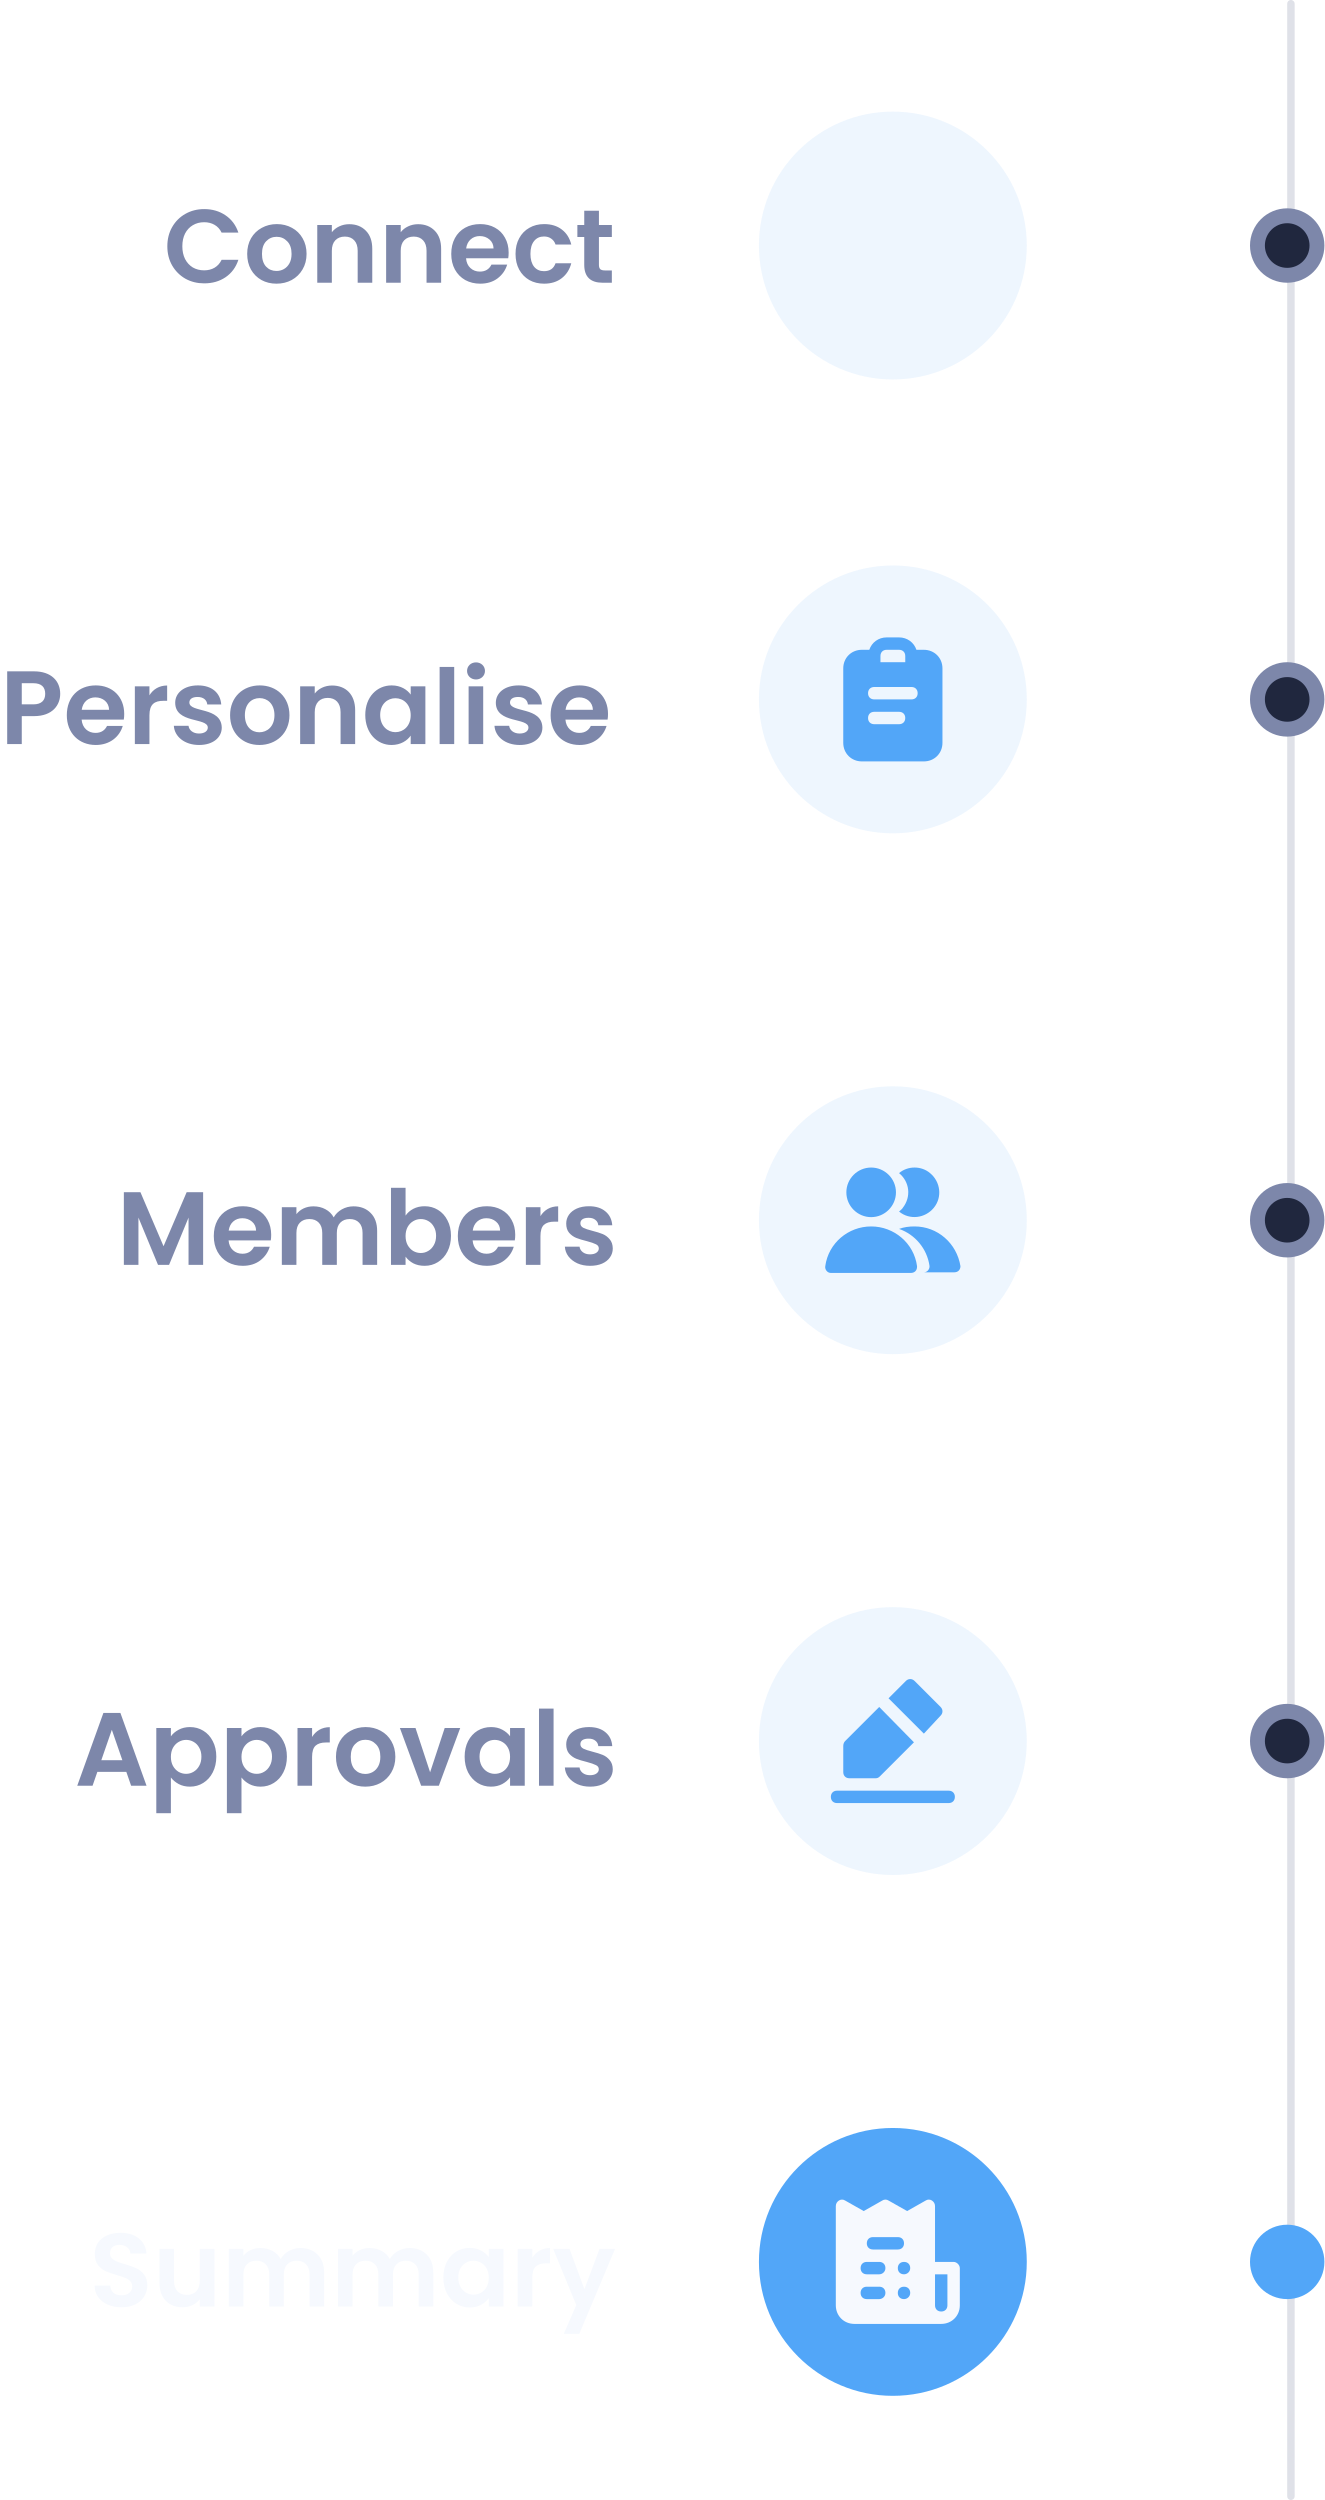
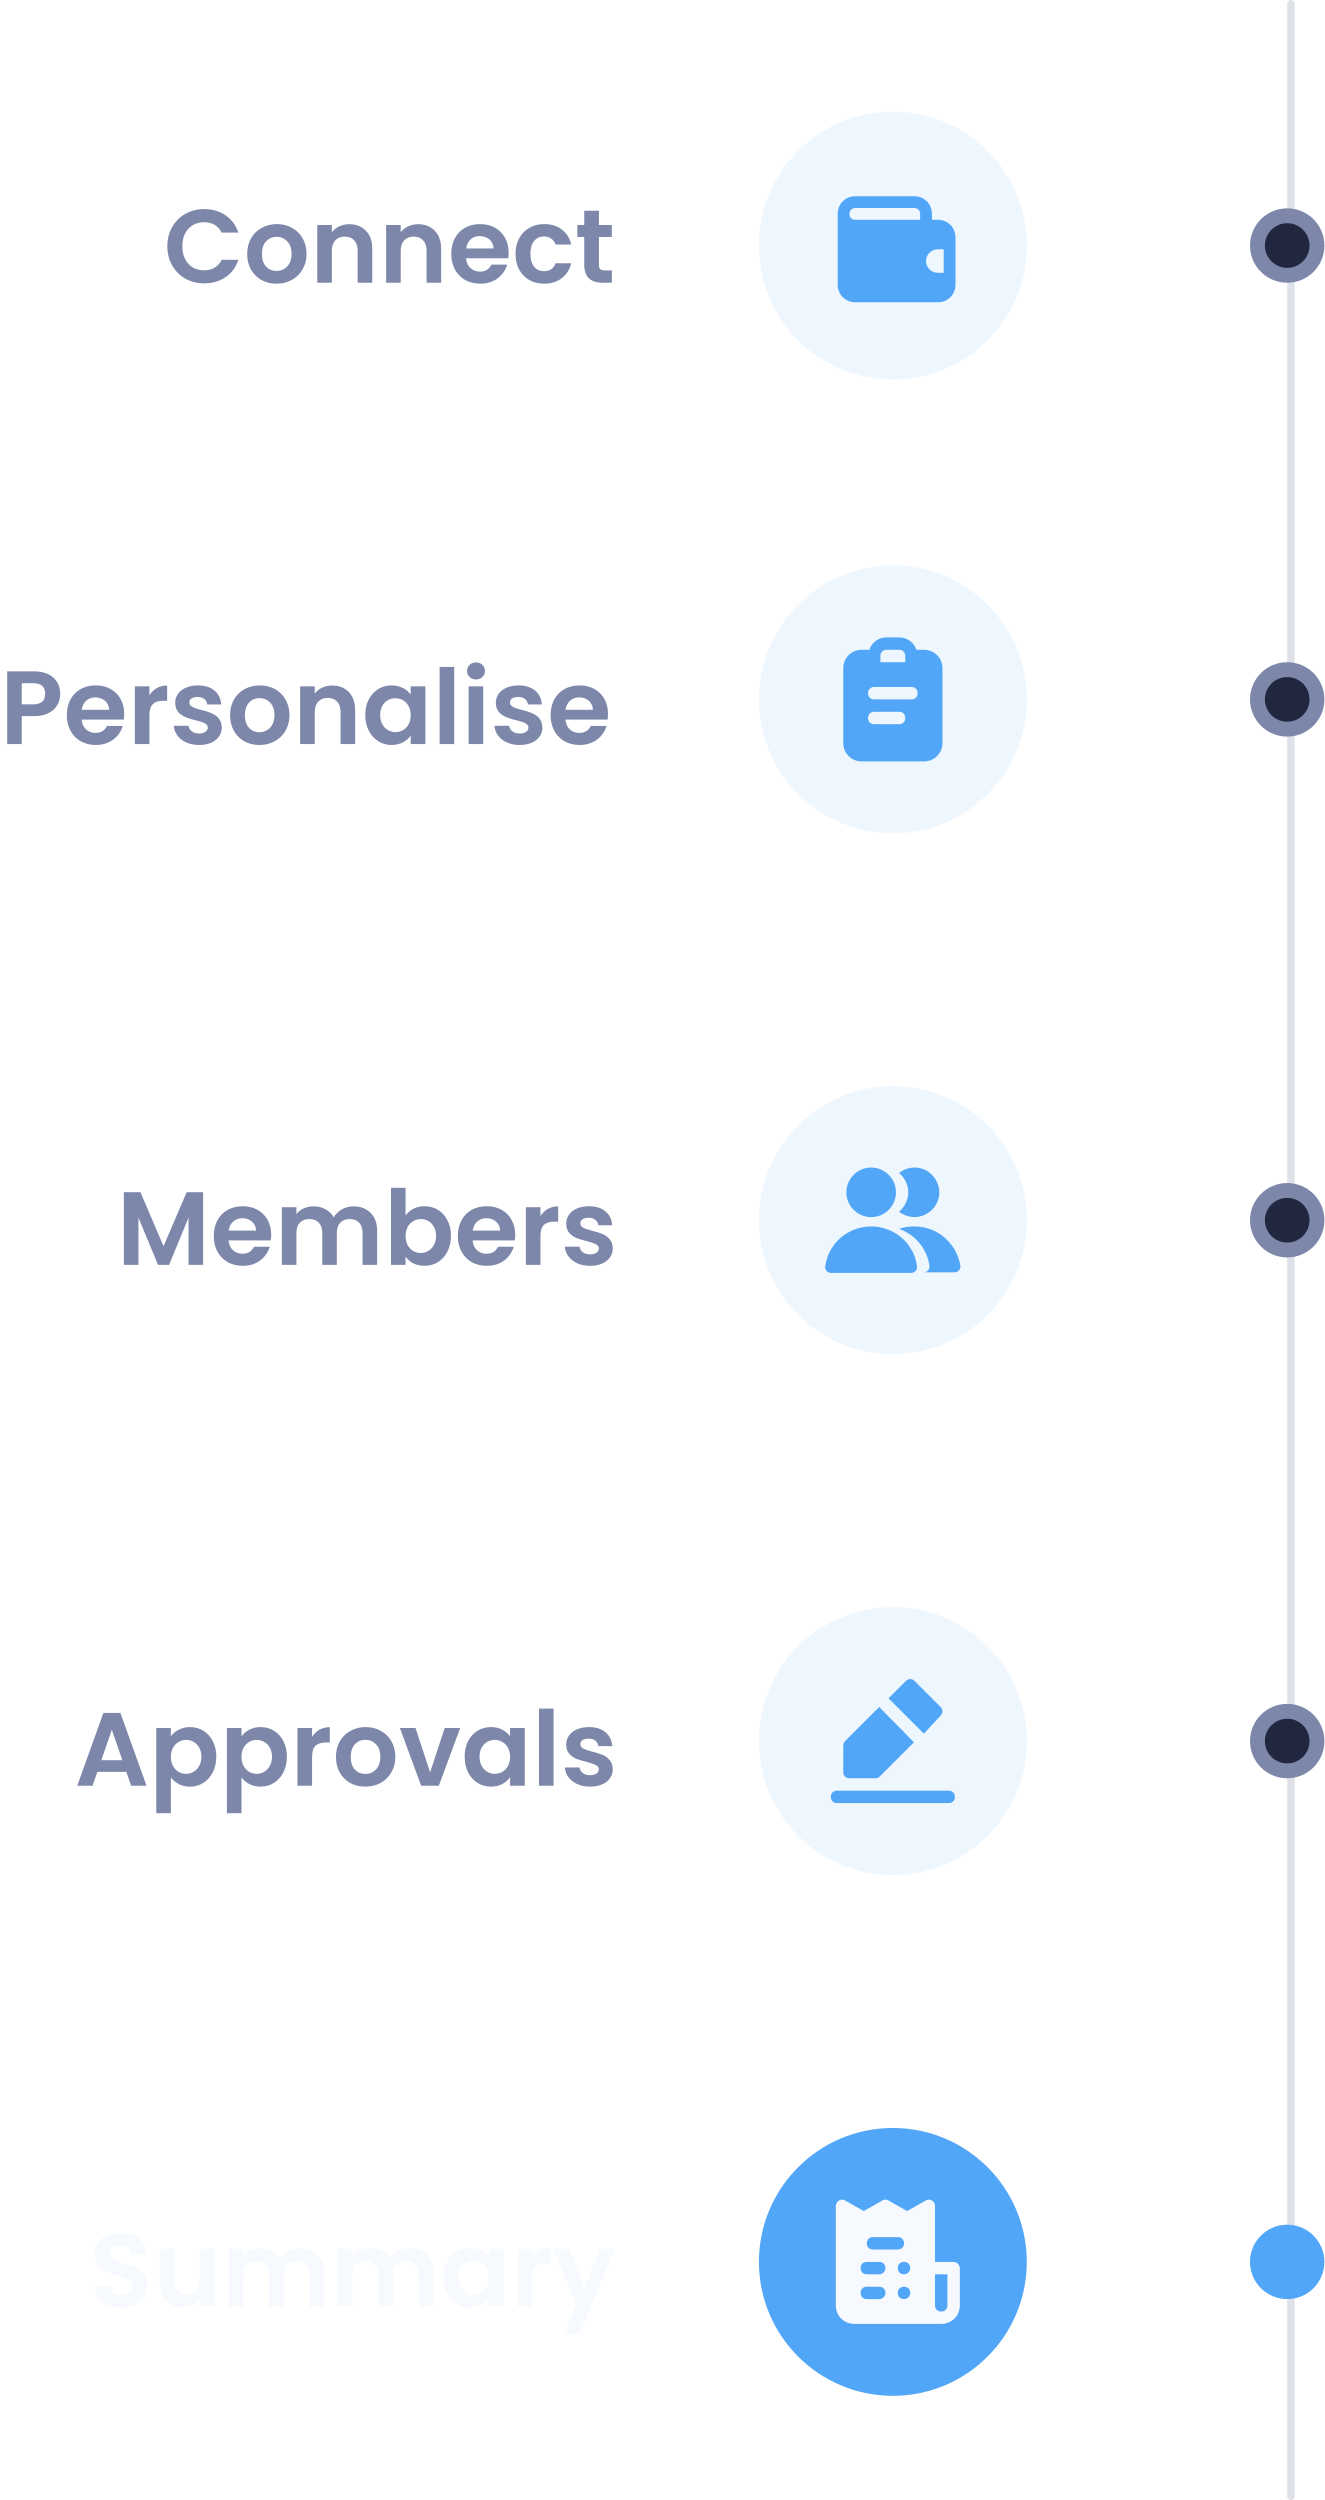
<svg xmlns="http://www.w3.org/2000/svg" width="178" height="336" viewBox="0 0 178 336" fill="none">
  <line x1="173.5" y1="0.5" x2="173.5" y2="335.5" stroke="#636D8F" stroke-opacity="0.2" stroke-linecap="round" />
  <path d="M22.49 33.1C22.49 32.139 22.705 31.28 23.134 30.524C23.573 29.759 24.165 29.166 24.912 28.746C25.668 28.317 26.513 28.102 27.446 28.102C28.538 28.102 29.495 28.382 30.316 28.942C31.137 29.502 31.711 30.277 32.038 31.266H29.784C29.56 30.799 29.243 30.449 28.832 30.216C28.431 29.983 27.964 29.866 27.432 29.866C26.863 29.866 26.354 30.001 25.906 30.272C25.467 30.533 25.122 30.907 24.87 31.392C24.627 31.877 24.506 32.447 24.506 33.1C24.506 33.744 24.627 34.313 24.87 34.808C25.122 35.293 25.467 35.671 25.906 35.942C26.354 36.203 26.863 36.334 27.432 36.334C27.964 36.334 28.431 36.217 28.832 35.984C29.243 35.741 29.56 35.387 29.784 34.92H32.038C31.711 35.919 31.137 36.698 30.316 37.258C29.504 37.809 28.547 38.084 27.446 38.084C26.513 38.084 25.668 37.874 24.912 37.454C24.165 37.025 23.573 36.432 23.134 35.676C22.705 34.92 22.49 34.061 22.49 33.1ZM37.156 38.126C36.409 38.126 35.737 37.963 35.14 37.636C34.543 37.3 34.071 36.829 33.726 36.222C33.39 35.615 33.222 34.915 33.222 34.122C33.222 33.329 33.395 32.629 33.74 32.022C34.095 31.415 34.575 30.949 35.182 30.622C35.789 30.286 36.465 30.118 37.212 30.118C37.959 30.118 38.635 30.286 39.242 30.622C39.849 30.949 40.325 31.415 40.67 32.022C41.025 32.629 41.202 33.329 41.202 34.122C41.202 34.915 41.02 35.615 40.656 36.222C40.301 36.829 39.816 37.3 39.2 37.636C38.593 37.963 37.912 38.126 37.156 38.126ZM37.156 36.418C37.511 36.418 37.842 36.334 38.15 36.166C38.467 35.989 38.719 35.727 38.906 35.382C39.093 35.037 39.186 34.617 39.186 34.122C39.186 33.385 38.99 32.82 38.598 32.428C38.215 32.027 37.744 31.826 37.184 31.826C36.624 31.826 36.153 32.027 35.77 32.428C35.397 32.82 35.21 33.385 35.21 34.122C35.21 34.859 35.392 35.429 35.756 35.83C36.129 36.222 36.596 36.418 37.156 36.418ZM46.938 30.132C47.862 30.132 48.608 30.426 49.178 31.014C49.747 31.593 50.032 32.405 50.032 33.45V38H48.072V33.716C48.072 33.1 47.918 32.629 47.61 32.302C47.302 31.966 46.882 31.798 46.35 31.798C45.809 31.798 45.379 31.966 45.062 32.302C44.754 32.629 44.6 33.1 44.6 33.716V38H42.64V30.244H44.6V31.21C44.861 30.874 45.193 30.613 45.594 30.426C46.005 30.23 46.453 30.132 46.938 30.132ZM56.194 30.132C57.118 30.132 57.864 30.426 58.434 31.014C59.003 31.593 59.288 32.405 59.288 33.45V38H57.328V33.716C57.328 33.1 57.174 32.629 56.866 32.302C56.558 31.966 56.138 31.798 55.606 31.798C55.064 31.798 54.635 31.966 54.318 32.302C54.01 32.629 53.856 33.1 53.856 33.716V38H51.896V30.244H53.856V31.21C54.117 30.874 54.448 30.613 54.85 30.426C55.26 30.23 55.708 30.132 56.194 30.132ZM68.362 33.954C68.362 34.234 68.343 34.486 68.305 34.71H62.636C62.682 35.27 62.878 35.709 63.224 36.026C63.569 36.343 63.993 36.502 64.498 36.502C65.225 36.502 65.743 36.189 66.052 35.564H68.165C67.942 36.311 67.512 36.927 66.877 37.412C66.243 37.888 65.463 38.126 64.54 38.126C63.793 38.126 63.121 37.963 62.523 37.636C61.935 37.3 61.474 36.829 61.138 36.222C60.811 35.615 60.648 34.915 60.648 34.122C60.648 33.319 60.811 32.615 61.138 32.008C61.464 31.401 61.922 30.935 62.51 30.608C63.097 30.281 63.774 30.118 64.54 30.118C65.277 30.118 65.935 30.277 66.513 30.594C67.102 30.911 67.554 31.364 67.871 31.952C68.198 32.531 68.362 33.198 68.362 33.954ZM66.332 33.394C66.322 32.89 66.14 32.489 65.785 32.19C65.431 31.882 64.997 31.728 64.484 31.728C63.998 31.728 63.587 31.877 63.252 32.176C62.925 32.465 62.724 32.871 62.65 33.394H66.332ZM69.288 34.122C69.288 33.319 69.451 32.619 69.778 32.022C70.105 31.415 70.558 30.949 71.136 30.622C71.715 30.286 72.377 30.118 73.124 30.118C74.085 30.118 74.879 30.361 75.504 30.846C76.139 31.322 76.564 31.994 76.778 32.862H74.664C74.552 32.526 74.361 32.265 74.09 32.078C73.829 31.882 73.502 31.784 73.11 31.784C72.55 31.784 72.107 31.989 71.78 32.4C71.454 32.801 71.29 33.375 71.29 34.122C71.29 34.859 71.454 35.433 71.78 35.844C72.107 36.245 72.55 36.446 73.11 36.446C73.903 36.446 74.421 36.091 74.664 35.382H76.778C76.564 36.222 76.139 36.889 75.504 37.384C74.87 37.879 74.076 38.126 73.124 38.126C72.377 38.126 71.715 37.963 71.136 37.636C70.558 37.3 70.105 36.833 69.778 36.236C69.451 35.629 69.288 34.925 69.288 34.122ZM80.496 31.854V35.606C80.496 35.867 80.557 36.059 80.678 36.18C80.809 36.292 81.023 36.348 81.322 36.348H82.232V38H81C79.348 38 78.522 37.197 78.522 35.592V31.854H77.598V30.244H78.522V28.326H80.496V30.244H82.232V31.854H80.496Z" fill="#7D87AA" />
  <path d="M2.926 94.666V91.824H4.48C5.586 91.824 6.076 92.356 6.076 93.252C6.076 94.12 5.586 94.666 4.48 94.666H2.926ZM8.092 93.252C8.092 91.558 6.916 90.228 4.564 90.228H0.966V100H2.926V96.248H4.564C7.084 96.248 8.092 94.736 8.092 93.252ZM12.816 93.728C13.824 93.728 14.636 94.372 14.664 95.394H10.982C11.136 94.33 11.878 93.728 12.816 93.728ZM16.498 97.564H14.384C14.132 98.082 13.67 98.502 12.83 98.502C11.85 98.502 11.066 97.858 10.968 96.71H16.638C16.68 96.458 16.694 96.206 16.694 95.954C16.694 93.644 15.112 92.118 12.872 92.118C10.576 92.118 8.98 93.672 8.98 96.122C8.98 98.558 10.618 100.126 12.872 100.126C14.79 100.126 16.078 98.992 16.498 97.564ZM20.084 96.136C20.084 94.638 20.784 94.19 21.946 94.19H22.464V92.132C21.386 92.132 20.574 92.65 20.084 93.448V92.244H18.124V100H20.084V96.136ZM29.804 97.788C29.748 94.946 25.45 95.828 25.45 94.414C25.45 93.966 25.828 93.672 26.556 93.672C27.326 93.672 27.802 94.078 27.858 94.68H29.734C29.622 93.14 28.488 92.118 26.612 92.118C24.694 92.118 23.546 93.154 23.546 94.442C23.546 97.284 27.928 96.402 27.928 97.788C27.928 98.236 27.508 98.586 26.738 98.586C25.954 98.586 25.408 98.138 25.338 97.55H23.364C23.448 98.992 24.806 100.126 26.752 100.126C28.642 100.126 29.804 99.118 29.804 97.788ZM38.903 96.122C38.903 93.672 37.153 92.118 34.913 92.118C32.673 92.118 30.923 93.672 30.923 96.122C30.923 98.558 32.617 100.126 34.857 100.126C37.111 100.126 38.903 98.558 38.903 96.122ZM32.911 96.122C32.911 94.568 33.849 93.826 34.885 93.826C35.921 93.826 36.887 94.568 36.887 96.122C36.887 97.662 35.893 98.418 34.857 98.418C33.807 98.418 32.911 97.662 32.911 96.122ZM45.773 100H47.733V95.45C47.733 93.308 46.445 92.132 44.639 92.132C43.645 92.132 42.805 92.552 42.301 93.21V92.244H40.341V100H42.301V95.716C42.301 94.47 42.987 93.798 44.051 93.798C45.087 93.798 45.773 94.47 45.773 95.716V100ZM49.093 96.094C49.093 98.516 50.661 100.126 52.621 100.126C53.853 100.126 54.735 99.538 55.197 98.866V100H57.171V92.244H55.197V93.35C54.735 92.706 53.881 92.118 52.635 92.118C50.661 92.118 49.093 93.672 49.093 96.094ZM55.197 96.122C55.197 97.592 54.217 98.404 53.139 98.404C52.089 98.404 51.095 97.564 51.095 96.094C51.095 94.624 52.089 93.84 53.139 93.84C54.217 93.84 55.197 94.652 55.197 96.122ZM59.085 100H61.045V89.64H59.085V100ZM62.982 100H64.942V92.244H62.982V100ZM63.976 91.32C64.662 91.32 65.18 90.816 65.18 90.172C65.18 89.528 64.662 89.024 63.976 89.024C63.276 89.024 62.772 89.528 62.772 90.172C62.772 90.816 63.276 91.32 63.976 91.32ZM72.898 97.788C72.842 94.946 68.544 95.828 68.544 94.414C68.544 93.966 68.922 93.672 69.65 93.672C70.42 93.672 70.896 94.078 70.952 94.68H72.828C72.716 93.14 71.582 92.118 69.706 92.118C67.788 92.118 66.64 93.154 66.64 94.442C66.64 97.284 71.022 96.402 71.022 97.788C71.022 98.236 70.602 98.586 69.832 98.586C69.048 98.586 68.502 98.138 68.432 97.55H66.458C66.542 98.992 67.9 100.126 69.846 100.126C71.736 100.126 72.898 99.118 72.898 97.788ZM77.839 93.728C78.847 93.728 79.659 94.372 79.687 95.394H76.005C76.159 94.33 76.901 93.728 77.839 93.728ZM81.521 97.564H79.407C79.155 98.082 78.693 98.502 77.853 98.502C76.873 98.502 76.089 97.858 75.991 96.71H81.661C81.703 96.458 81.717 96.206 81.717 95.954C81.717 93.644 80.135 92.118 77.895 92.118C75.599 92.118 74.003 93.672 74.003 96.122C74.003 98.558 75.641 100.126 77.895 100.126C79.813 100.126 81.101 98.992 81.521 97.564Z" fill="#7D87AA" />
  <path d="M27.3 160.228V170H25.34V163.644L22.722 170H21.238L18.606 163.644V170H16.646V160.228H18.872L21.98 167.494L25.088 160.228H27.3ZM36.447 165.954C36.447 166.234 36.429 166.486 36.392 166.71H30.721C30.768 167.27 30.964 167.709 31.309 168.026C31.655 168.343 32.08 168.502 32.584 168.502C33.312 168.502 33.83 168.189 34.138 167.564H36.252C36.028 168.311 35.598 168.927 34.964 169.412C34.329 169.888 33.55 170.126 32.626 170.126C31.879 170.126 31.207 169.963 30.61 169.636C30.021 169.3 29.559 168.829 29.224 168.222C28.897 167.615 28.733 166.915 28.733 166.122C28.733 165.319 28.897 164.615 29.224 164.008C29.55 163.401 30.008 162.935 30.596 162.608C31.183 162.281 31.86 162.118 32.626 162.118C33.363 162.118 34.021 162.277 34.599 162.594C35.188 162.911 35.64 163.364 35.958 163.952C36.284 164.531 36.447 165.198 36.447 165.954ZM34.417 165.394C34.408 164.89 34.226 164.489 33.871 164.19C33.517 163.882 33.083 163.728 32.569 163.728C32.084 163.728 31.674 163.877 31.337 164.176C31.011 164.465 30.81 164.871 30.735 165.394H34.417ZM47.51 162.132C48.462 162.132 49.227 162.426 49.806 163.014C50.394 163.593 50.688 164.405 50.688 165.45V170H48.728V165.716C48.728 165.109 48.574 164.647 48.266 164.33C47.958 164.003 47.538 163.84 47.006 163.84C46.474 163.84 46.049 164.003 45.732 164.33C45.424 164.647 45.27 165.109 45.27 165.716V170H43.31V165.716C43.31 165.109 43.156 164.647 42.848 164.33C42.54 164.003 42.12 163.84 41.588 163.84C41.047 163.84 40.617 164.003 40.3 164.33C39.992 164.647 39.838 165.109 39.838 165.716V170H37.878V162.244H39.838V163.182C40.09 162.855 40.412 162.599 40.804 162.412C41.205 162.225 41.644 162.132 42.12 162.132C42.727 162.132 43.268 162.263 43.744 162.524C44.22 162.776 44.589 163.14 44.85 163.616C45.102 163.168 45.466 162.809 45.942 162.538C46.427 162.267 46.95 162.132 47.51 162.132ZM54.508 163.378C54.76 163.005 55.105 162.701 55.544 162.468C55.992 162.235 56.501 162.118 57.07 162.118C57.733 162.118 58.33 162.281 58.862 162.608C59.403 162.935 59.828 163.401 60.136 164.008C60.453 164.605 60.612 165.301 60.612 166.094C60.612 166.887 60.453 167.592 60.136 168.208C59.828 168.815 59.403 169.286 58.862 169.622C58.33 169.958 57.733 170.126 57.07 170.126C56.491 170.126 55.983 170.014 55.544 169.79C55.115 169.557 54.769 169.258 54.508 168.894V170H52.548V159.64H54.508V163.378ZM58.61 166.094C58.61 165.627 58.512 165.226 58.316 164.89C58.129 164.545 57.877 164.283 57.56 164.106C57.252 163.929 56.916 163.84 56.552 163.84C56.197 163.84 55.861 163.933 55.544 164.12C55.236 164.297 54.984 164.559 54.788 164.904C54.601 165.249 54.508 165.655 54.508 166.122C54.508 166.589 54.601 166.995 54.788 167.34C54.984 167.685 55.236 167.951 55.544 168.138C55.861 168.315 56.197 168.404 56.552 168.404C56.916 168.404 57.252 168.311 57.56 168.124C57.877 167.937 58.129 167.671 58.316 167.326C58.512 166.981 58.61 166.57 58.61 166.094ZM69.246 165.954C69.246 166.234 69.228 166.486 69.19 166.71H63.52C63.567 167.27 63.763 167.709 64.108 168.026C64.454 168.343 64.878 168.502 65.382 168.502C66.11 168.502 66.628 168.189 66.936 167.564H69.05C68.826 168.311 68.397 168.927 67.762 169.412C67.128 169.888 66.348 170.126 65.424 170.126C64.678 170.126 64.006 169.963 63.408 169.636C62.82 169.3 62.358 168.829 62.022 168.222C61.696 167.615 61.532 166.915 61.532 166.122C61.532 165.319 61.696 164.615 62.022 164.008C62.349 163.401 62.806 162.935 63.394 162.608C63.982 162.281 64.659 162.118 65.424 162.118C66.162 162.118 66.82 162.277 67.398 162.594C67.986 162.911 68.439 163.364 68.756 163.952C69.083 164.531 69.246 165.198 69.246 165.954ZM67.216 165.394C67.207 164.89 67.025 164.489 66.67 164.19C66.316 163.882 65.882 163.728 65.368 163.728C64.883 163.728 64.472 163.877 64.136 164.176C63.81 164.465 63.609 164.871 63.534 165.394H67.216ZM72.637 163.448C72.889 163.037 73.216 162.715 73.617 162.482C74.028 162.249 74.494 162.132 75.017 162.132V164.19H74.499C73.883 164.19 73.416 164.335 73.099 164.624C72.791 164.913 72.637 165.417 72.637 166.136V170H70.677V162.244H72.637V163.448ZM79.305 170.126C78.67 170.126 78.101 170.014 77.597 169.79C77.093 169.557 76.692 169.244 76.393 168.852C76.104 168.46 75.945 168.026 75.917 167.55H77.891C77.928 167.849 78.073 168.096 78.325 168.292C78.586 168.488 78.908 168.586 79.291 168.586C79.664 168.586 79.954 168.511 80.159 168.362C80.374 168.213 80.481 168.021 80.481 167.788C80.481 167.536 80.35 167.349 80.089 167.228C79.837 167.097 79.431 166.957 78.871 166.808C78.292 166.668 77.816 166.523 77.443 166.374C77.079 166.225 76.762 165.996 76.491 165.688C76.23 165.38 76.099 164.965 76.099 164.442C76.099 164.013 76.22 163.621 76.463 163.266C76.715 162.911 77.07 162.631 77.527 162.426C77.994 162.221 78.54 162.118 79.165 162.118C80.089 162.118 80.826 162.351 81.377 162.818C81.928 163.275 82.231 163.896 82.287 164.68H80.411C80.383 164.372 80.252 164.129 80.019 163.952C79.795 163.765 79.492 163.672 79.109 163.672C78.754 163.672 78.479 163.737 78.283 163.868C78.096 163.999 78.003 164.181 78.003 164.414C78.003 164.675 78.134 164.876 78.395 165.016C78.656 165.147 79.062 165.282 79.613 165.422C80.173 165.562 80.635 165.707 80.999 165.856C81.363 166.005 81.676 166.239 81.937 166.556C82.208 166.864 82.348 167.275 82.357 167.788C82.357 168.236 82.231 168.637 81.979 168.992C81.736 169.347 81.382 169.627 80.915 169.832C80.458 170.028 79.921 170.126 79.305 170.126Z" fill="#7D87AA" />
  <path d="M16.977 238.138H13.085L12.441 240H10.383L13.898 230.214H16.18L19.694 240H17.622L16.977 238.138ZM16.445 236.57L15.031 232.482L13.617 236.57H16.445ZM22.967 233.364C23.219 233.009 23.564 232.715 24.003 232.482C24.451 232.239 24.96 232.118 25.529 232.118C26.192 232.118 26.789 232.281 27.321 232.608C27.862 232.935 28.287 233.401 28.595 234.008C28.912 234.605 29.071 235.301 29.071 236.094C29.071 236.887 28.912 237.592 28.595 238.208C28.287 238.815 27.862 239.286 27.321 239.622C26.789 239.958 26.192 240.126 25.529 240.126C24.96 240.126 24.456 240.009 24.017 239.776C23.588 239.543 23.238 239.249 22.967 238.894V243.696H21.007V232.244H22.967V233.364ZM27.069 236.094C27.069 235.627 26.971 235.226 26.775 234.89C26.588 234.545 26.336 234.283 26.019 234.106C25.711 233.929 25.375 233.84 25.011 233.84C24.656 233.84 24.32 233.933 24.003 234.12C23.695 234.297 23.443 234.559 23.247 234.904C23.06 235.249 22.967 235.655 22.967 236.122C22.967 236.589 23.06 236.995 23.247 237.34C23.443 237.685 23.695 237.951 24.003 238.138C24.32 238.315 24.656 238.404 25.011 238.404C25.375 238.404 25.711 238.311 26.019 238.124C26.336 237.937 26.588 237.671 26.775 237.326C26.971 236.981 27.069 236.57 27.069 236.094ZM32.455 233.364C32.707 233.009 33.053 232.715 33.491 232.482C33.939 232.239 34.448 232.118 35.017 232.118C35.68 232.118 36.277 232.281 36.809 232.608C37.351 232.935 37.775 233.401 38.083 234.008C38.401 234.605 38.559 235.301 38.559 236.094C38.559 236.887 38.401 237.592 38.083 238.208C37.775 238.815 37.351 239.286 36.809 239.622C36.277 239.958 35.68 240.126 35.017 240.126C34.448 240.126 33.944 240.009 33.505 239.776C33.076 239.543 32.726 239.249 32.455 238.894V243.696H30.495V232.244H32.455V233.364ZM36.557 236.094C36.557 235.627 36.459 235.226 36.263 234.89C36.077 234.545 35.825 234.283 35.507 234.106C35.199 233.929 34.863 233.84 34.499 233.84C34.145 233.84 33.809 233.933 33.491 234.12C33.183 234.297 32.931 234.559 32.735 234.904C32.549 235.249 32.455 235.655 32.455 236.122C32.455 236.589 32.549 236.995 32.735 237.34C32.931 237.685 33.183 237.951 33.491 238.138C33.809 238.315 34.145 238.404 34.499 238.404C34.863 238.404 35.199 238.311 35.507 238.124C35.825 237.937 36.077 237.671 36.263 237.326C36.459 236.981 36.557 236.57 36.557 236.094ZM41.944 233.448C42.196 233.037 42.522 232.715 42.924 232.482C43.334 232.249 43.801 232.132 44.324 232.132V234.19H43.806C43.19 234.19 42.723 234.335 42.406 234.624C42.098 234.913 41.944 235.417 41.944 236.136V240H39.984V232.244H41.944V233.448ZM49.088 240.126C48.341 240.126 47.669 239.963 47.072 239.636C46.474 239.3 46.003 238.829 45.658 238.222C45.322 237.615 45.154 236.915 45.154 236.122C45.154 235.329 45.326 234.629 45.672 234.022C46.026 233.415 46.507 232.949 47.114 232.622C47.72 232.286 48.397 232.118 49.144 232.118C49.89 232.118 50.567 232.286 51.174 232.622C51.78 232.949 52.256 233.415 52.602 234.022C52.956 234.629 53.134 235.329 53.134 236.122C53.134 236.915 52.952 237.615 52.588 238.222C52.233 238.829 51.748 239.3 51.132 239.636C50.525 239.963 49.844 240.126 49.088 240.126ZM49.088 238.418C49.442 238.418 49.774 238.334 50.082 238.166C50.399 237.989 50.651 237.727 50.838 237.382C51.024 237.037 51.118 236.617 51.118 236.122C51.118 235.385 50.922 234.82 50.53 234.428C50.147 234.027 49.676 233.826 49.116 233.826C48.556 233.826 48.084 234.027 47.702 234.428C47.328 234.82 47.142 235.385 47.142 236.122C47.142 236.859 47.324 237.429 47.688 237.83C48.061 238.222 48.528 238.418 49.088 238.418ZM57.806 238.194L59.766 232.244H61.852L58.981 240H56.602L53.745 232.244H55.846L57.806 238.194ZM62.448 236.094C62.448 235.31 62.602 234.615 62.91 234.008C63.228 233.401 63.652 232.935 64.184 232.608C64.726 232.281 65.328 232.118 65.99 232.118C66.569 232.118 67.073 232.235 67.502 232.468C67.941 232.701 68.291 232.995 68.552 233.35V232.244H70.526V240H68.552V238.866C68.3 239.23 67.95 239.533 67.502 239.776C67.064 240.009 66.555 240.126 65.976 240.126C65.323 240.126 64.726 239.958 64.184 239.622C63.652 239.286 63.228 238.815 62.91 238.208C62.602 237.592 62.448 236.887 62.448 236.094ZM68.552 236.122C68.552 235.646 68.459 235.24 68.272 234.904C68.086 234.559 67.834 234.297 67.516 234.12C67.199 233.933 66.858 233.84 66.494 233.84C66.13 233.84 65.794 233.929 65.486 234.106C65.178 234.283 64.926 234.545 64.73 234.89C64.544 235.226 64.45 235.627 64.45 236.094C64.45 236.561 64.544 236.971 64.73 237.326C64.926 237.671 65.178 237.937 65.486 238.124C65.804 238.311 66.14 238.404 66.494 238.404C66.858 238.404 67.199 238.315 67.516 238.138C67.834 237.951 68.086 237.69 68.272 237.354C68.459 237.009 68.552 236.598 68.552 236.122ZM74.401 229.64V240H72.441V229.64H74.401ZM79.305 240.126C78.67 240.126 78.101 240.014 77.597 239.79C77.093 239.557 76.692 239.244 76.393 238.852C76.104 238.46 75.945 238.026 75.917 237.55H77.891C77.928 237.849 78.073 238.096 78.325 238.292C78.586 238.488 78.908 238.586 79.291 238.586C79.664 238.586 79.954 238.511 80.159 238.362C80.374 238.213 80.481 238.021 80.481 237.788C80.481 237.536 80.35 237.349 80.089 237.228C79.837 237.097 79.431 236.957 78.871 236.808C78.292 236.668 77.816 236.523 77.443 236.374C77.079 236.225 76.762 235.996 76.491 235.688C76.23 235.38 76.099 234.965 76.099 234.442C76.099 234.013 76.22 233.621 76.463 233.266C76.715 232.911 77.07 232.631 77.527 232.426C77.994 232.221 78.54 232.118 79.165 232.118C80.089 232.118 80.826 232.351 81.377 232.818C81.928 233.275 82.231 233.896 82.287 234.68H80.411C80.383 234.372 80.252 234.129 80.019 233.952C79.795 233.765 79.492 233.672 79.109 233.672C78.754 233.672 78.479 233.737 78.283 233.868C78.096 233.999 78.003 234.181 78.003 234.414C78.003 234.675 78.134 234.876 78.395 235.016C78.656 235.147 79.062 235.282 79.613 235.422C80.173 235.562 80.635 235.707 80.999 235.856C81.363 236.005 81.676 236.239 81.937 236.556C82.208 236.864 82.348 237.275 82.357 237.788C82.357 238.236 82.231 238.637 81.979 238.992C81.736 239.347 81.382 239.627 80.915 239.832C80.458 240.028 79.921 240.126 79.305 240.126Z" fill="#7D87AA" />
  <path d="M16.34 310.098C15.659 310.098 15.043 309.981 14.492 309.748C13.951 309.515 13.521 309.179 13.204 308.74C12.887 308.301 12.723 307.783 12.714 307.186H14.814C14.842 307.587 14.982 307.905 15.234 308.138C15.495 308.371 15.85 308.488 16.298 308.488C16.755 308.488 17.115 308.381 17.376 308.166C17.637 307.942 17.768 307.653 17.768 307.298C17.768 307.009 17.679 306.771 17.502 306.584C17.325 306.397 17.101 306.253 16.83 306.15C16.569 306.038 16.205 305.917 15.738 305.786C15.103 305.599 14.585 305.417 14.184 305.24C13.792 305.053 13.451 304.778 13.162 304.414C12.882 304.041 12.742 303.546 12.742 302.93C12.742 302.351 12.887 301.847 13.176 301.418C13.465 300.989 13.871 300.662 14.394 300.438C14.917 300.205 15.514 300.088 16.186 300.088C17.194 300.088 18.011 300.335 18.636 300.83C19.271 301.315 19.621 301.997 19.686 302.874H17.53C17.511 302.538 17.367 302.263 17.096 302.048C16.835 301.824 16.485 301.712 16.046 301.712C15.663 301.712 15.355 301.81 15.122 302.006C14.898 302.202 14.786 302.487 14.786 302.86C14.786 303.121 14.87 303.341 15.038 303.518C15.215 303.686 15.43 303.826 15.682 303.938C15.943 304.041 16.307 304.162 16.774 304.302C17.409 304.489 17.927 304.675 18.328 304.862C18.729 305.049 19.075 305.329 19.364 305.702C19.653 306.075 19.798 306.565 19.798 307.172C19.798 307.695 19.663 308.18 19.392 308.628C19.121 309.076 18.725 309.435 18.202 309.706C17.679 309.967 17.059 310.098 16.34 310.098ZM28.819 302.244V310H26.845V309.02C26.593 309.356 26.262 309.622 25.851 309.818C25.45 310.005 25.011 310.098 24.535 310.098C23.929 310.098 23.392 309.972 22.925 309.72C22.459 309.459 22.09 309.081 21.819 308.586C21.558 308.082 21.427 307.485 21.427 306.794V302.244H23.387V306.514C23.387 307.13 23.541 307.606 23.849 307.942C24.157 308.269 24.577 308.432 25.109 308.432C25.651 308.432 26.075 308.269 26.383 307.942C26.691 307.606 26.845 307.13 26.845 306.514V302.244H28.819ZM40.385 302.132C41.337 302.132 42.102 302.426 42.681 303.014C43.269 303.593 43.563 304.405 43.563 305.45V310H41.603V305.716C41.603 305.109 41.449 304.647 41.141 304.33C40.833 304.003 40.413 303.84 39.881 303.84C39.349 303.84 38.924 304.003 38.607 304.33C38.299 304.647 38.145 305.109 38.145 305.716V310H36.185V305.716C36.185 305.109 36.031 304.647 35.723 304.33C35.415 304.003 34.995 303.84 34.463 303.84C33.922 303.84 33.492 304.003 33.175 304.33C32.867 304.647 32.713 305.109 32.713 305.716V310H30.753V302.244H32.713V303.182C32.965 302.855 33.287 302.599 33.679 302.412C34.08 302.225 34.519 302.132 34.995 302.132C35.602 302.132 36.143 302.263 36.619 302.524C37.095 302.776 37.464 303.14 37.725 303.616C37.977 303.168 38.341 302.809 38.817 302.538C39.302 302.267 39.825 302.132 40.385 302.132ZM55.055 302.132C56.007 302.132 56.772 302.426 57.351 303.014C57.939 303.593 58.233 304.405 58.233 305.45V310H56.273V305.716C56.273 305.109 56.119 304.647 55.811 304.33C55.503 304.003 55.083 303.84 54.551 303.84C54.019 303.84 53.594 304.003 53.277 304.33C52.969 304.647 52.815 305.109 52.815 305.716V310H50.855V305.716C50.855 305.109 50.701 304.647 50.393 304.33C50.085 304.003 49.665 303.84 49.133 303.84C48.592 303.84 48.162 304.003 47.845 304.33C47.537 304.647 47.383 305.109 47.383 305.716V310H45.423V302.244H47.383V303.182C47.635 302.855 47.957 302.599 48.349 302.412C48.75 302.225 49.189 302.132 49.665 302.132C50.272 302.132 50.813 302.263 51.289 302.524C51.765 302.776 52.134 303.14 52.395 303.616C52.647 303.168 53.011 302.809 53.487 302.538C53.972 302.267 54.495 302.132 55.055 302.132ZM59.589 306.094C59.589 305.31 59.743 304.615 60.051 304.008C60.368 303.401 60.793 302.935 61.325 302.608C61.866 302.281 62.468 302.118 63.131 302.118C63.71 302.118 64.214 302.235 64.643 302.468C65.082 302.701 65.432 302.995 65.693 303.35V302.244H67.667V310H65.693V308.866C65.441 309.23 65.091 309.533 64.643 309.776C64.204 310.009 63.696 310.126 63.117 310.126C62.464 310.126 61.866 309.958 61.325 309.622C60.793 309.286 60.368 308.815 60.051 308.208C59.743 307.592 59.589 306.887 59.589 306.094ZM65.693 306.122C65.693 305.646 65.6 305.24 65.413 304.904C65.226 304.559 64.974 304.297 64.657 304.12C64.34 303.933 63.999 303.84 63.635 303.84C63.271 303.84 62.935 303.929 62.627 304.106C62.319 304.283 62.067 304.545 61.871 304.89C61.684 305.226 61.591 305.627 61.591 306.094C61.591 306.561 61.684 306.971 61.871 307.326C62.067 307.671 62.319 307.937 62.627 308.124C62.944 308.311 63.28 308.404 63.635 308.404C63.999 308.404 64.34 308.315 64.657 308.138C64.974 307.951 65.226 307.69 65.413 307.354C65.6 307.009 65.693 306.598 65.693 306.122ZM71.541 303.448C71.793 303.037 72.12 302.715 72.521 302.482C72.932 302.249 73.399 302.132 73.921 302.132V304.19H73.403C72.787 304.19 72.321 304.335 72.003 304.624C71.695 304.913 71.541 305.417 71.541 306.136V310H69.581V302.244H71.541V303.448ZM82.661 302.244L77.859 313.668H75.773L77.453 309.804L74.345 302.244H76.543L78.545 307.662L80.575 302.244H82.661Z" fill="#F6F9FE" />
  <circle cx="173" cy="33" r="4" fill="#20273E" stroke="#7D87AA" stroke-width="2" />
  <circle cx="173" cy="94" r="4" fill="#20273E" stroke="#7D87AA" stroke-width="2" />
  <circle cx="173" cy="164" r="4" fill="#20273E" stroke="#7D87AA" stroke-width="2" />
  <circle cx="173" cy="234" r="4" fill="#20273E" stroke="#7D87AA" stroke-width="2" />
  <circle cx="173" cy="304" r="5" fill="#52A6F8" />
  <circle cx="120" cy="33" r="18" fill="#52A6F8" fill-opacity="0.1" />
  <circle cx="120" cy="94" r="18" fill="#52A6F8" fill-opacity="0.1" />
  <path d="M124.166 87.333H123.166C122.833 86.333 121.916 85.667 120.833 85.667H119.166C118.083 85.667 117.166 86.333 116.833 87.333H115.833C114.416 87.333 113.333 88.417 113.333 89.833V99.833C113.333 101.25 114.416 102.333 115.833 102.333H124.166C125.583 102.333 126.666 101.25 126.666 99.833V89.833C126.666 88.417 125.583 87.333 124.166 87.333ZM118.333 88.167C118.333 87.667 118.666 87.333 119.166 87.333H120.833C121.333 87.333 121.666 87.667 121.666 88.167V89H118.333V88.167ZM120.833 97.333H117.5C117 97.333 116.666 97 116.666 96.5C116.666 96 117 95.667 117.5 95.667H120.833C121.333 95.667 121.666 96 121.666 96.5C121.666 97 121.333 97.333 120.833 97.333ZM122.5 94H117.5C117 94 116.666 93.667 116.666 93.167C116.666 92.667 117 92.333 117.5 92.333H122.5C123 92.333 123.333 92.667 123.333 93.167C123.333 93.667 123 94 122.5 94Z" fill="#52A6F8" />
  <circle cx="120" cy="164" r="18" fill="#52A6F8" fill-opacity="0.1" />
  <path d="M117.084 163.583C118.917 163.583 120.417 162.083 120.417 160.25C120.417 158.417 118.917 156.917 117.084 156.917C115.25 156.917 113.75 158.417 113.75 160.25C113.75 162.083 115.25 163.583 117.084 163.583ZM120.834 162.833C122.25 164 124.334 163.75 125.5 162.333C126.667 160.917 126.417 158.833 125 157.667C124.417 157.167 123.667 156.917 122.917 156.917C122.167 156.917 121.417 157.167 120.834 157.667C122.25 158.833 122.5 160.833 121.334 162.333C121.25 162.5 121 162.667 120.834 162.833ZM129.084 170.167C128.584 167.083 126 164.833 122.917 164.833C122.167 164.833 121.5 164.917 120.834 165.167C123 165.917 124.584 167.833 124.917 170.083C125 170.5 124.667 171 124.167 171H124.084H128.25C128.75 171 129.084 170.667 129.084 170.167C129.084 170.25 129.084 170.167 129.084 170.167ZM117.084 164.833C114 164.833 111.334 167.083 110.917 170.167C110.834 170.583 111.167 171.083 111.667 171.083H111.75H122.417C122.917 171.083 123.25 170.75 123.25 170.25V170.167C122.834 167.083 120.167 164.833 117.084 164.833Z" fill="#52A6F8" />
  <circle cx="120" cy="234" r="18" fill="#52A6F8" fill-opacity="0.1" />
  <path d="M126.417 230.583C126.75 230.25 126.75 229.75 126.417 229.417L122.917 225.917C122.584 225.583 122.084 225.583 121.75 225.917L119.417 228.25L124.167 233L126.417 230.583ZM114.167 239H117.667C117.917 239 118.084 238.917 118.25 238.75L122.834 234.167L118.167 229.417L113.584 234C113.417 234.167 113.334 234.417 113.334 234.667V238.167C113.334 238.667 113.667 239 114.167 239ZM127.5 240.667H112.5C112 240.667 111.667 241 111.667 241.5C111.667 242 112 242.333 112.5 242.333H127.5C128 242.333 128.334 242 128.334 241.5C128.334 241 128 240.667 127.5 240.667Z" fill="#52A6F8" />
  <circle cx="120" cy="304" r="18" fill="#52A6F8" />
  <path d="M128.166 304H125.666V296.5C125.666 296.167 125.5 295.917 125.25 295.75C125 295.583 124.666 295.583 124.416 295.75L121.916 297.167L119.416 295.75C119.166 295.583 118.833 295.583 118.583 295.75L116.083 297.167L113.583 295.75C113.333 295.583 113 295.583 112.75 295.75C112.5 295.917 112.333 296.167 112.333 296.5V309.833C112.333 311.25 113.416 312.333 114.833 312.333H126.5C127.916 312.333 129 311.25 129 309.833V304.833C129 304.417 128.583 304 128.166 304ZM118.166 309H116.5C116 309 115.666 308.667 115.666 308.167C115.666 307.667 116 307.333 116.5 307.333H118.166C118.666 307.333 119 307.667 119 308.167C119 308.667 118.583 309 118.166 309ZM118.166 305.667H116.5C116 305.667 115.666 305.333 115.666 304.833C115.666 304.333 116 304 116.5 304H118.166C118.666 304 119 304.333 119 304.833C119 305.333 118.583 305.667 118.166 305.667ZM117.333 302.333C116.833 302.333 116.5 302 116.5 301.5C116.5 301 116.833 300.667 117.333 300.667H120.666C121.166 300.667 121.5 301 121.5 301.5C121.5 302 121.166 302.333 120.666 302.333H117.333ZM121.5 309C121 309 120.666 308.667 120.666 308.167C120.666 307.667 121 307.333 121.5 307.333C122 307.333 122.333 307.667 122.333 308.167C122.333 308.667 121.916 309 121.5 309ZM121.5 305.667C121 305.667 120.666 305.333 120.666 304.833C120.666 304.333 121 304 121.5 304C122 304 122.333 304.333 122.333 304.833C122.333 305.333 121.916 305.667 121.5 305.667ZM127.333 309.833C127.333 310.333 127 310.667 126.5 310.667C126 310.667 125.666 310.333 125.666 309.833V305.667H127.333V309.833Z" fill="#F6F9FE" />
+   <path d="M126.041 29.542H125.25V28.75C125.25 27.404 124.221 26.375 122.875 26.375H114.958C113.612 26.375 112.583 27.404 112.583 28.75V38.25C112.583 39.596 113.612 40.625 114.958 40.625H126.041C127.387 40.625 128.416 39.596 128.416 38.25V31.917C128.416 30.571 127.387 29.542 126.041 29.542ZM123.666 29.542H114.958C114.483 29.542 114.166 29.225 114.166 28.75C114.166 28.275 114.483 27.958 114.958 27.958H122.875C123.35 27.958 123.666 28.275 123.666 28.75V29.542ZM126.833 36.667H126.041C125.171 36.667 124.458 35.954 124.458 35.083C124.458 34.212 125.171 33.5 126.041 33.5H126.833V36.667Z" fill="#52A6F8" />
</svg>
